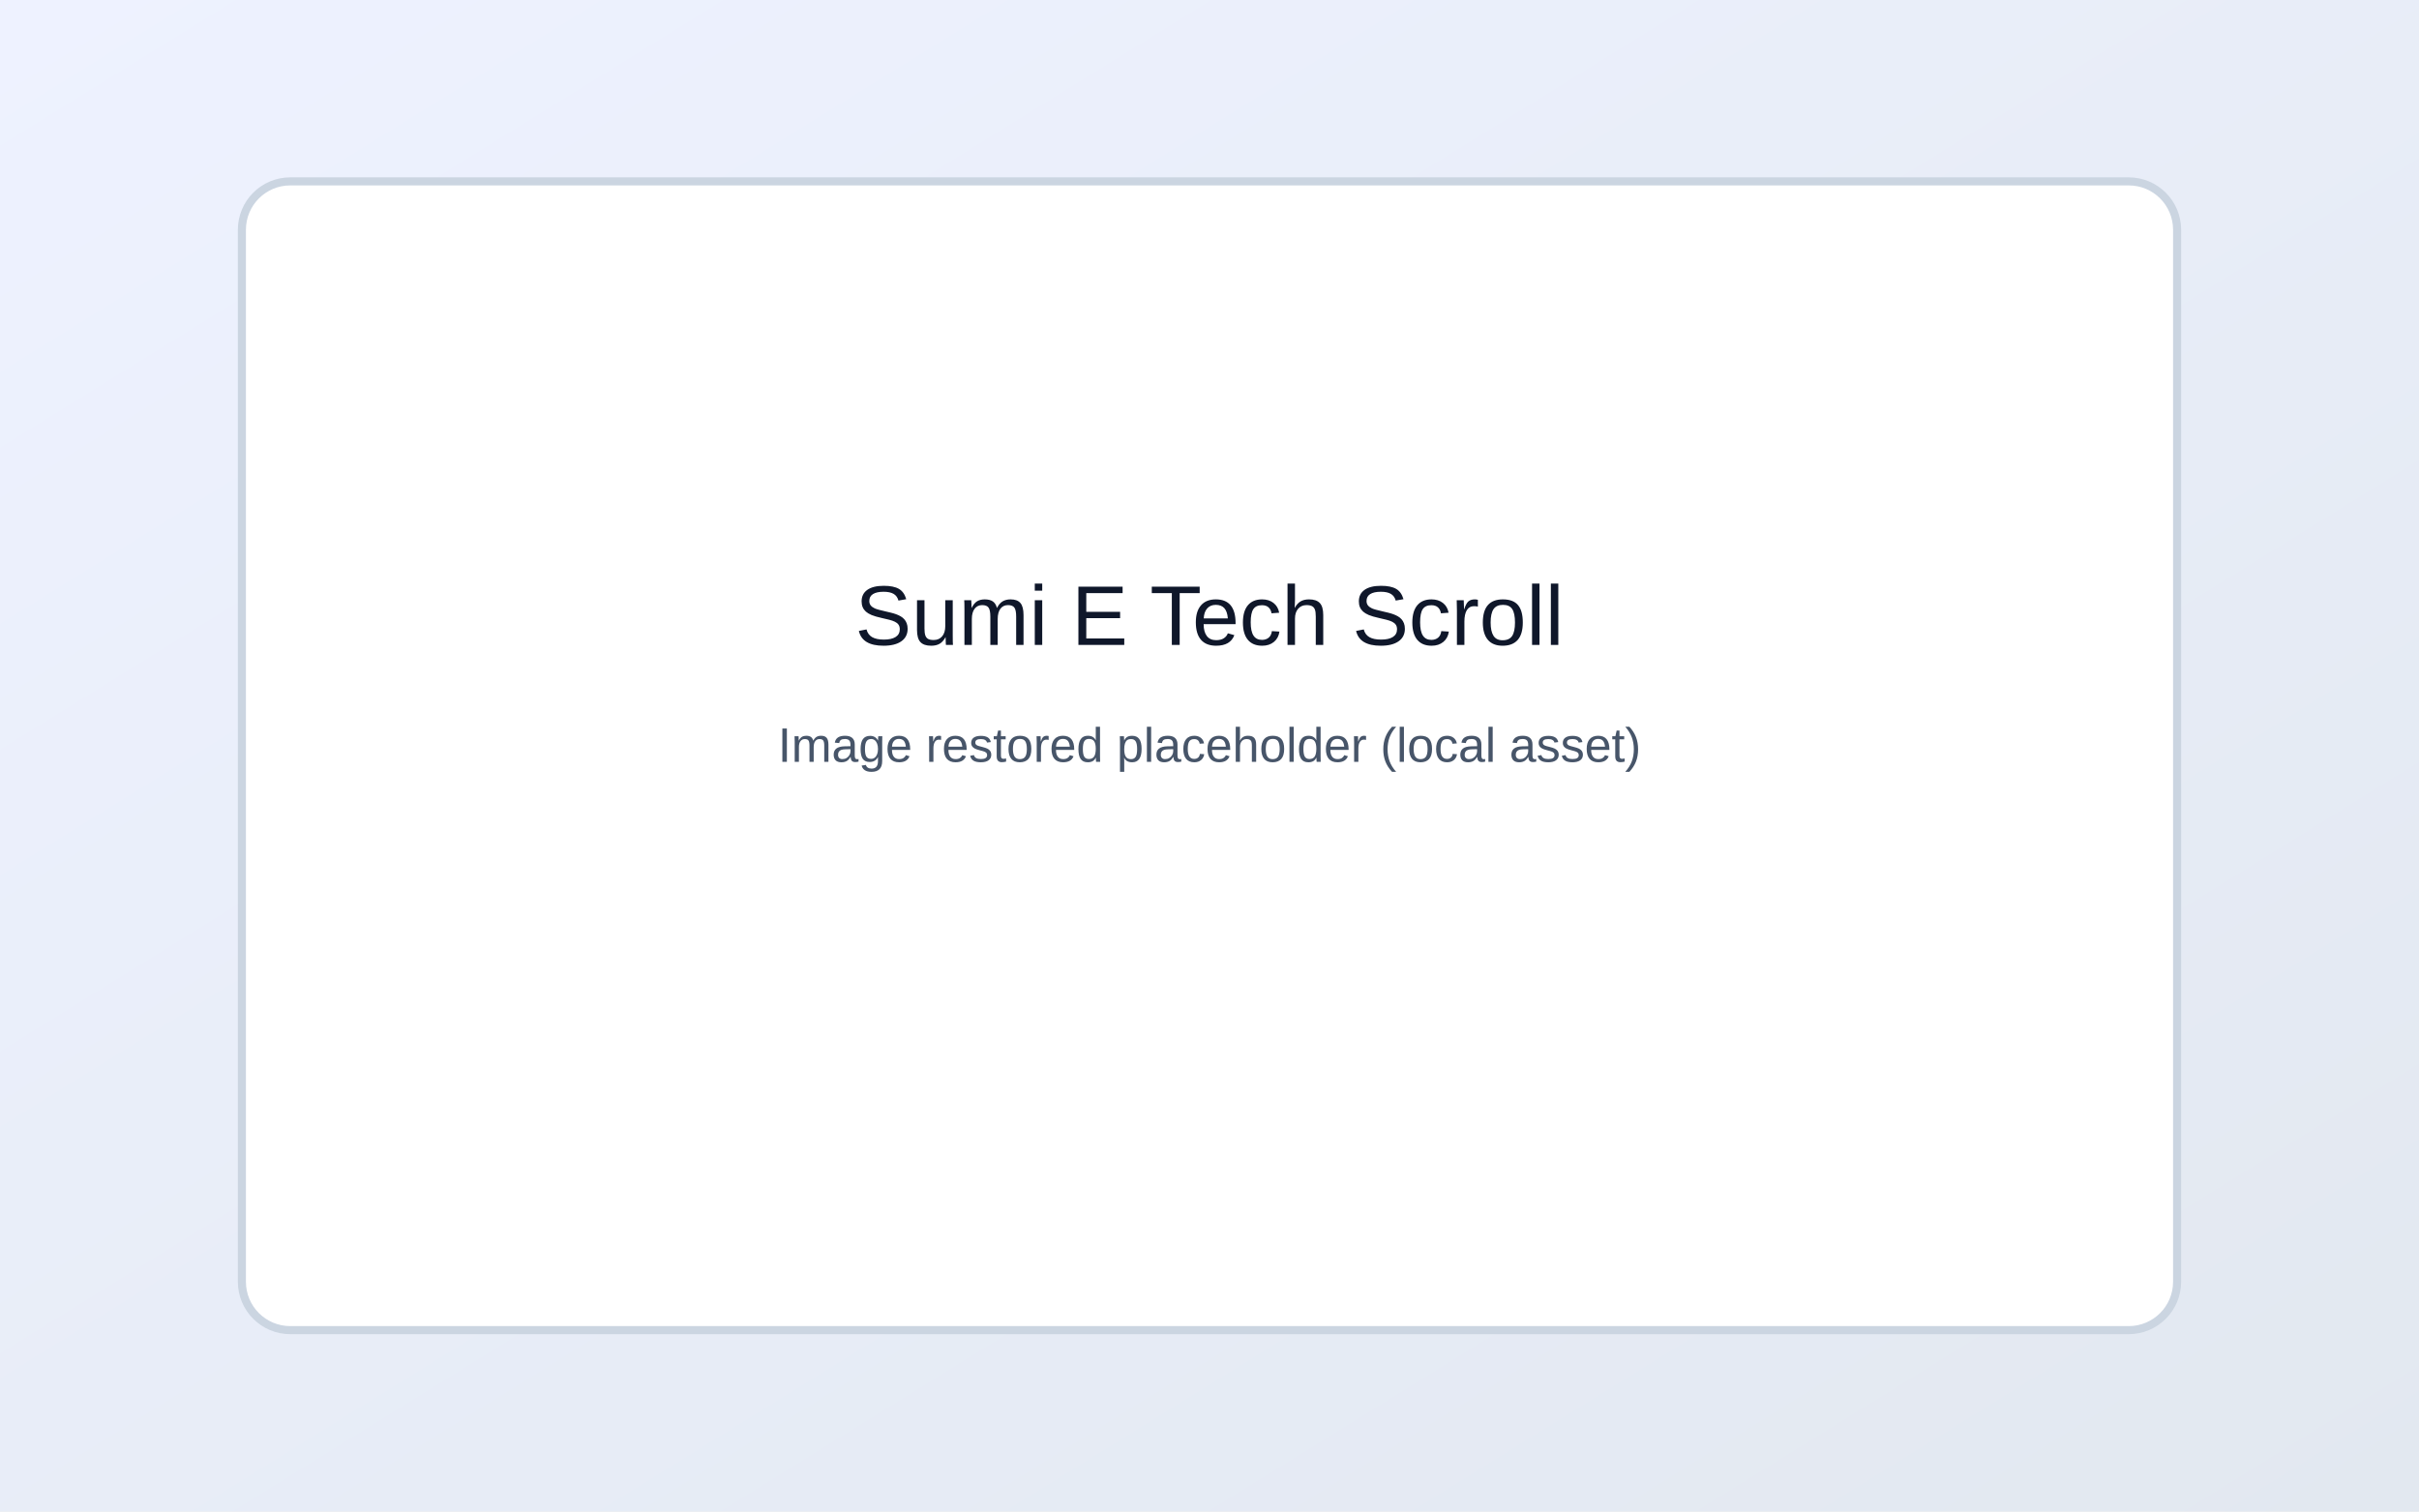
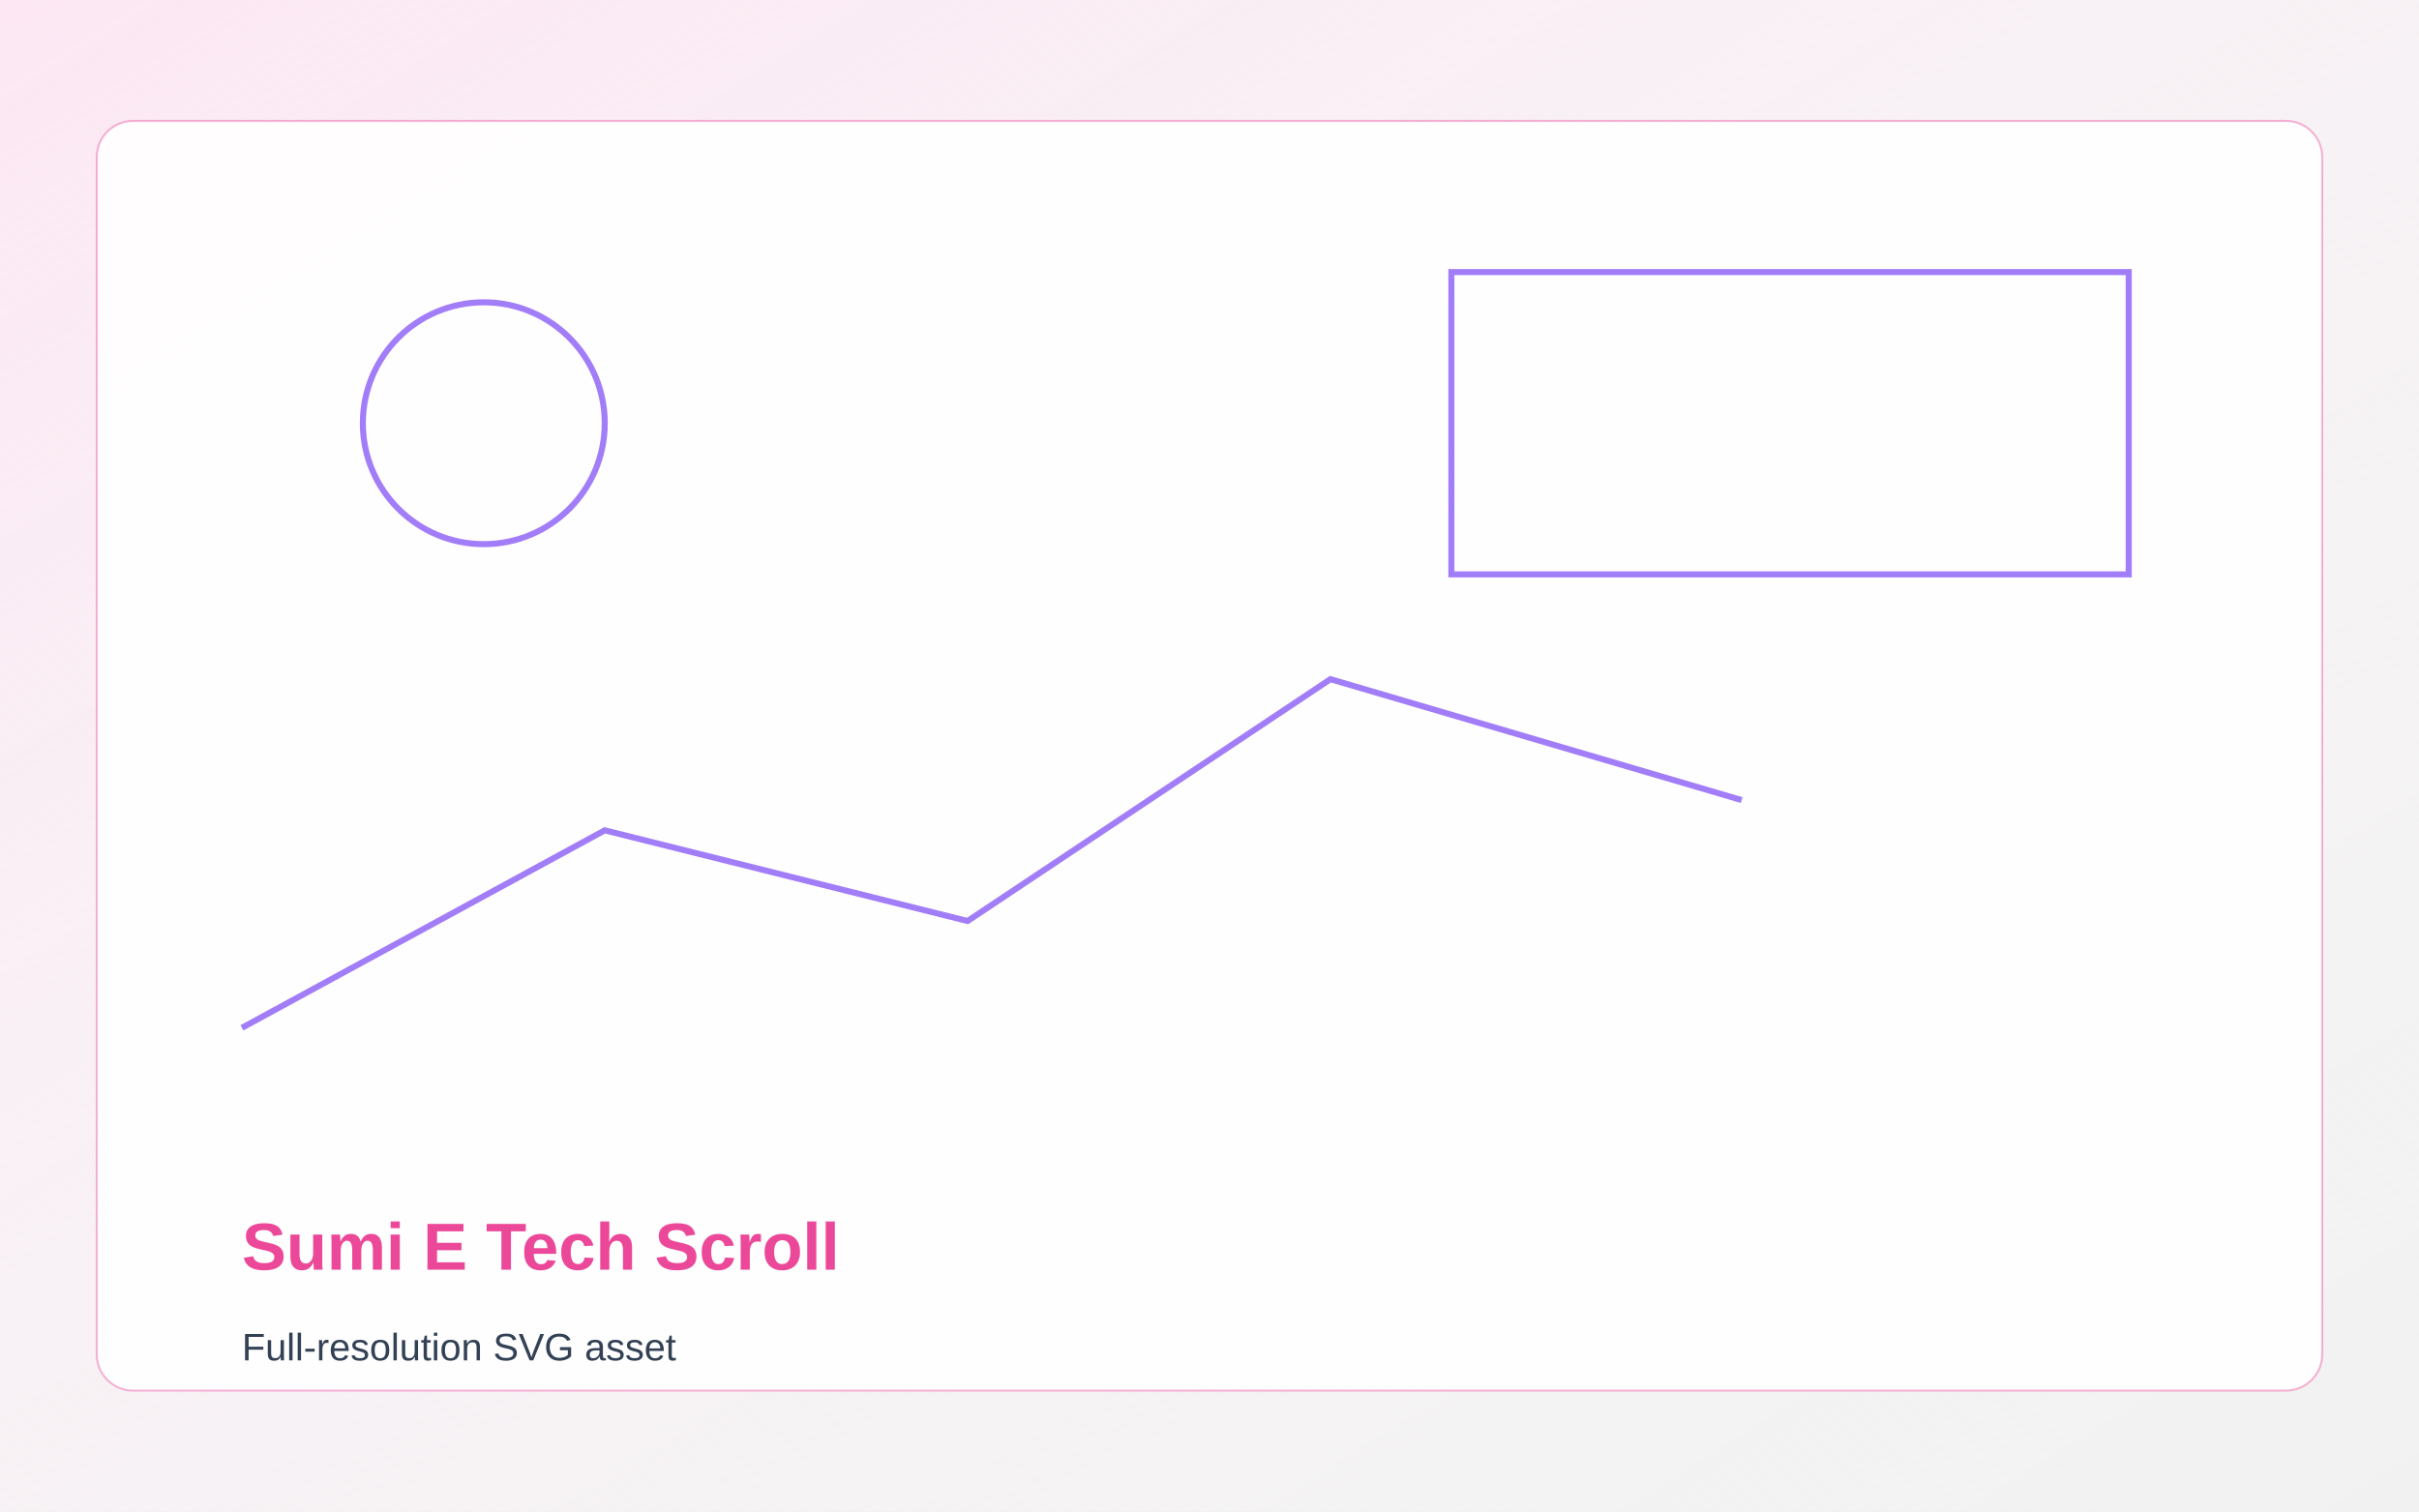
- <svg xmlns="http://www.w3.org/2000/svg" width="1200" height="750" viewBox="0 0 1200 750" role="img" aria-label="Sumi E Tech Scroll">
+ <svg xmlns="http://www.w3.org/2000/svg" width="1200" height="750" viewBox="0 0 1200 750">
  <defs>
    <linearGradient id="g" x1="0" y1="0" x2="1" y2="1">
-       <stop offset="0%" stop-color="#eef2ff" />
-       <stop offset="100%" stop-color="#e2e8f0" />
+       <stop offset="0%" stop-color="#fce7f3" />
+       <stop offset="100%" stop-color="#ffffff" stop-opacity="0.08" />
    </linearGradient>
  </defs>
  <rect width="1200" height="750" fill="url(#g)" />
-   <rect x="120" y="90" width="960" height="570" rx="24" fill="#ffffff" stroke="#cbd5e1" stroke-width="4" />
-   <text x="600" y="320" text-anchor="middle" fill="#0f172a" font-size="42" font-family="Arial, sans-serif">Sumi E Tech Scroll</text>
-   <text x="600" y="378" text-anchor="middle" fill="#475569" font-size="24" font-family="Arial, sans-serif">Image restored placeholder (local asset)</text>
+   <rect x="48" y="60" width="1104" height="630" rx="18" fill="#ffffff" fill-opacity="0.92" stroke="#ec4899" stroke-opacity="0.4" />
+   <g stroke="#8b5cf6" stroke-width="3" fill="none" opacity="0.8">
+     <path d="M120 510 L300 412 L480 457 L660 337 L864 397" />
+     <rect x="720" y="135" width="336" height="150" />
+     <circle cx="240" cy="210" r="60" />
+   </g>
+   <text x="120" y="630" fill="#ec4899" font-size="33" font-family="Arial, sans-serif" font-weight="700">Sumi E Tech Scroll</text>
+   <text x="120" y="675" fill="#334155" font-size="19" font-family="Arial, sans-serif">Full-resolution SVG asset</text>
</svg>
